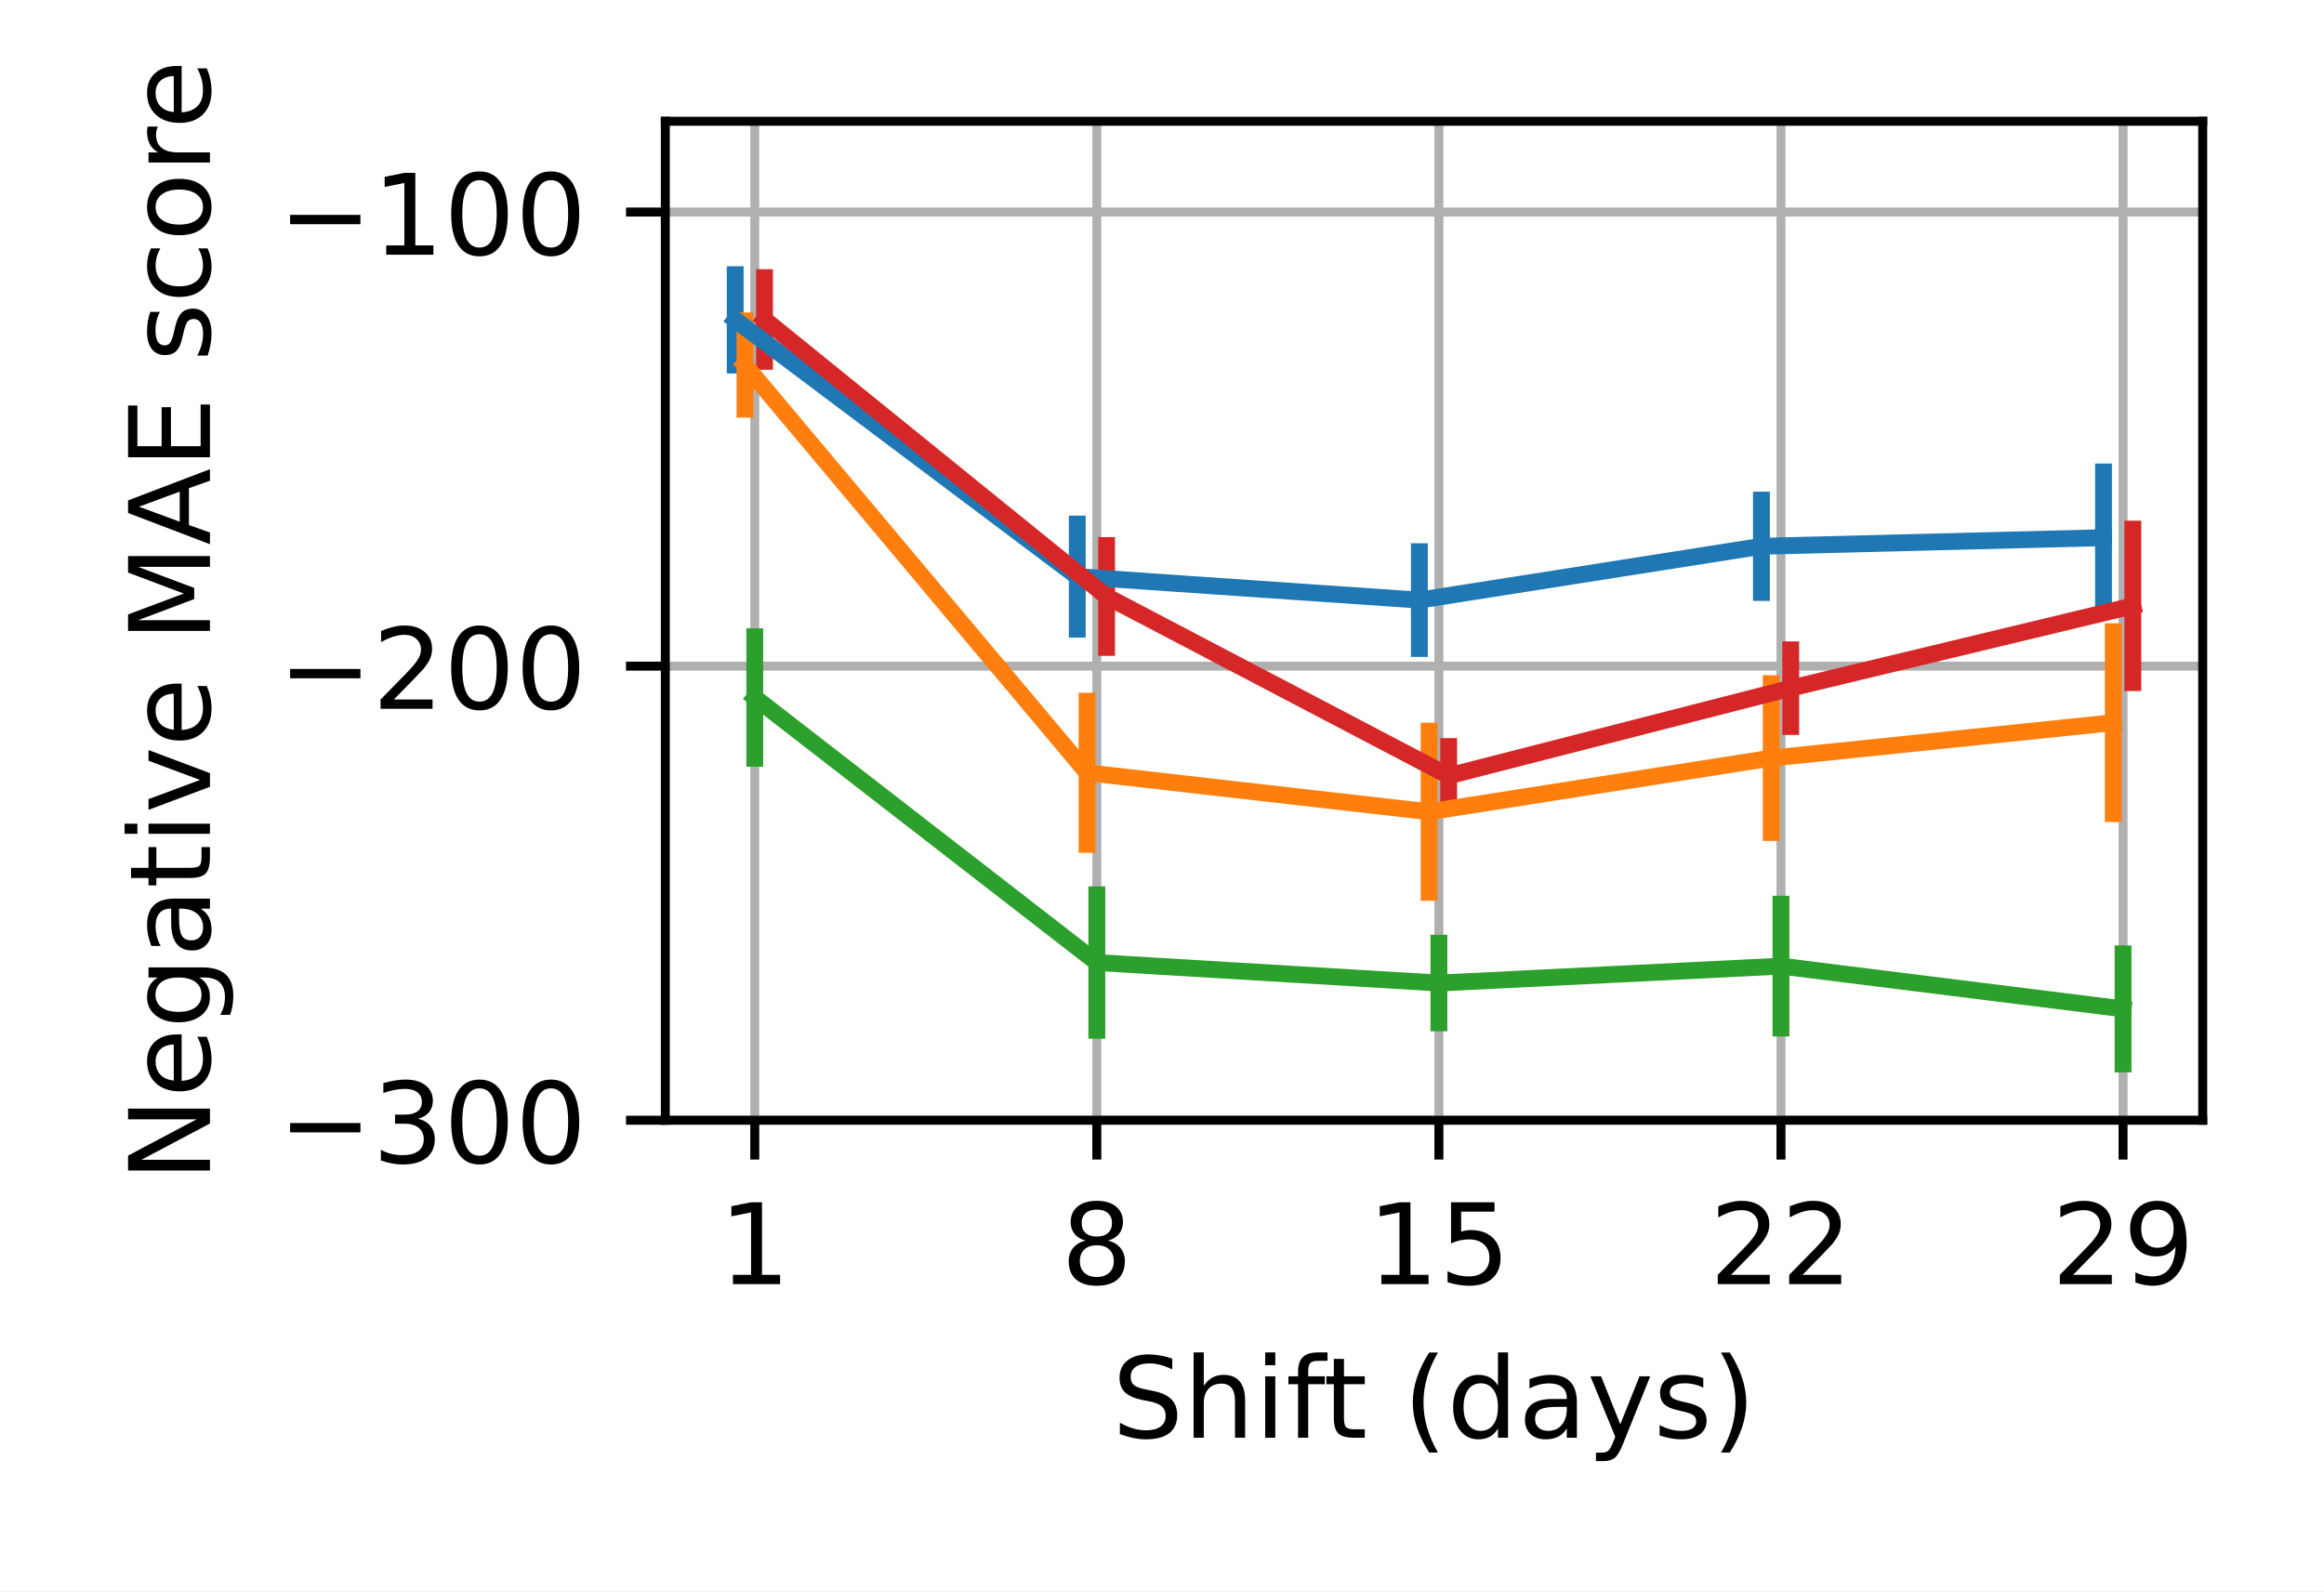
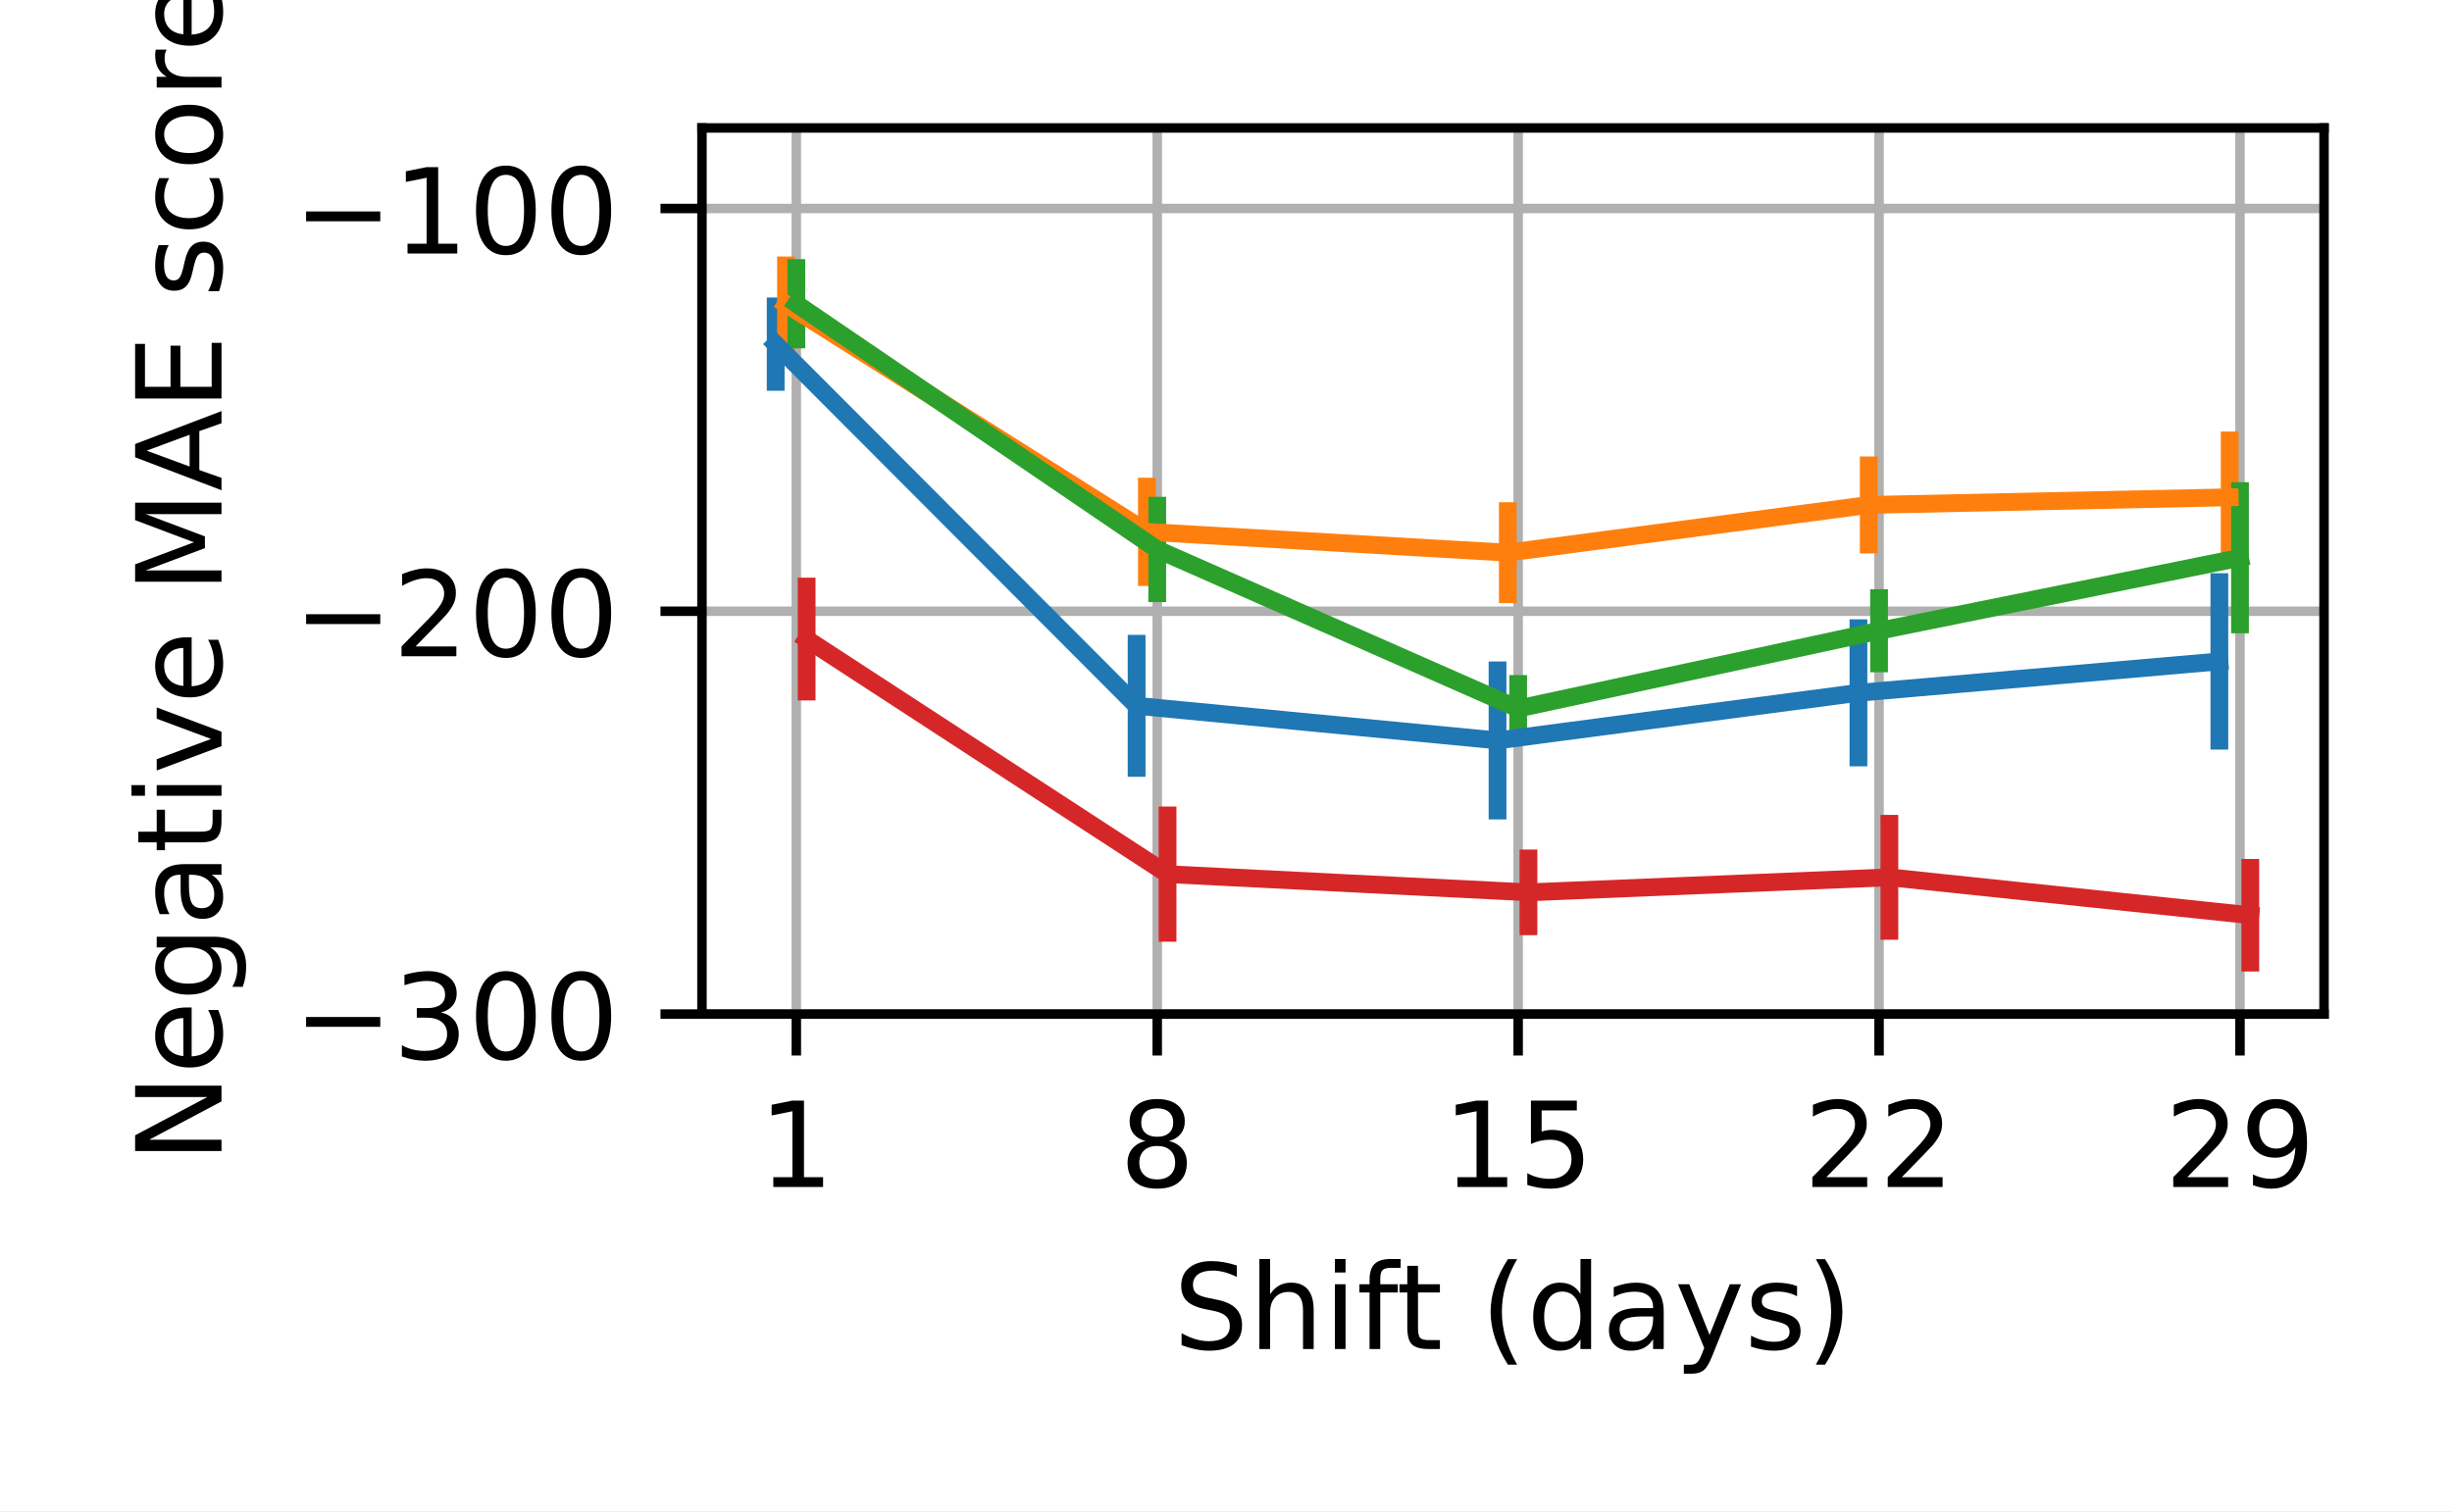
- <svg xmlns="http://www.w3.org/2000/svg" xmlns:xlink="http://www.w3.org/1999/xlink" height="141.732pt" version="1.1" viewBox="0 0 206.929 141.732" width="206.929pt">
+ <svg xmlns="http://www.w3.org/2000/svg" xmlns:xlink="http://www.w3.org/1999/xlink" height="127.559pt" version="1.1" viewBox="0 0 206.929 127.559" width="206.929pt">
  <defs>
    <style type="text/css">*{stroke-linecap:butt;stroke-linejoin:round;}</style>
  </defs>
  <g id="figure_1">
    <g id="patch_1">
-       <path d="M 0 141.732  L 206.929 141.732  L 206.929 0  L 0 0  z " style="fill:#ffffff;" />
+       <path d="M 0 127.559  L 206.929 127.559  L 206.929 0  L 0 0  z " style="fill:#ffffff;" />
    </g>
    <g id="axes_1">
      <g id="patch_2">
-         <path d="M 59.24 99.772  L 196.129 99.772  L 196.129 10.8  L 59.24 10.8  z " style="fill:#ffffff;" />
+         <path d="M 59.24 85.599  L 196.129 85.599  L 196.129 10.8  L 59.24 10.8  z " style="fill:#ffffff;" />
      </g>
      <g id="matplotlib.axis_1">
        <g id="xtick_1">
          <g id="line2d_1">
-             <path clip-path="url(#pf5fb629b79)" d="M 67.203 99.772  L 67.203 10.8  " style="fill:none;stroke:#b0b0b0;stroke-linecap:square;stroke-width:0.8;" />
+             <path clip-path="url(#p85e9430b89)" d="M 67.203 85.599  L 67.203 10.8  " style="fill:none;stroke:#b0b0b0;stroke-linecap:square;stroke-width:0.8;" />
          </g>
          <g id="line2d_2">
            <defs>
-               <path d="M 0 0  L 0 3.5  " id="m895f80e2f3" style="stroke:#000000;stroke-width:0.8;" />
-             </defs>
-             <g>
-               <use style="stroke:#000000;stroke-width:0.8;" x="67.203" xlink:href="#m895f80e2f3" y="99.772" />
+               <path d="M 0 0  L 0 3.5  " id="m16d1a62f20" style="stroke:#000000;stroke-width:0.8;" />
+             </defs>
+             <g>
+               <use style="stroke:#000000;stroke-width:0.8;" x="67.203" xlink:href="#m16d1a62f20" y="85.599" />
            </g>
          </g>
          <g id="text_1">
-             <g transform="translate(64.02147 114.3707)scale(0.1 -0.1)">
+             <g transform="translate(64.02147 100.1975)scale(0.1 -0.1)">
              <defs>
                <path d="M 794 531  L 1825 531  L 1825 4091  L 703 3866  L 703 4441  L 1819 4666  L 2450 4666  L 2450 531  L 3481 531  L 3481 0  L 794 0  L 794 531  z " id="DejaVuSans-31" transform="scale(0.015625)" />
              </defs>
              <use xlink:href="#DejaVuSans-31" />
            </g>
          </g>
        </g>
        <g id="xtick_2">
          <g id="line2d_3">
-             <path clip-path="url(#pf5fb629b79)" d="M 97.661 99.772  L 97.661 10.8  " style="fill:none;stroke:#b0b0b0;stroke-linecap:square;stroke-width:0.8;" />
+             <path clip-path="url(#p85e9430b89)" d="M 97.661 85.599  L 97.661 10.8  " style="fill:none;stroke:#b0b0b0;stroke-linecap:square;stroke-width:0.8;" />
          </g>
          <g id="line2d_4">
            <g>
-               <use style="stroke:#000000;stroke-width:0.8;" x="97.661" xlink:href="#m895f80e2f3" y="99.772" />
+               <use style="stroke:#000000;stroke-width:0.8;" x="97.661" xlink:href="#m16d1a62f20" y="85.599" />
            </g>
          </g>
          <g id="text_2">
-             <g transform="translate(94.47995 114.3707)scale(0.1 -0.1)">
+             <g transform="translate(94.47995 100.1975)scale(0.1 -0.1)">
              <defs>
                <path d="M 2034 2216  Q 1584 2216 1326 1975  Q 1069 1734 1069 1313  Q 1069 891 1326 650  Q 1584 409 2034 409  Q 2484 409 2743 651  Q 3003 894 3003 1313  Q 3003 1734 2745 1975  Q 2488 2216 2034 2216  z M 1403 2484  Q 997 2584 770 2862  Q 544 3141 544 3541  Q 544 4100 942 4425  Q 1341 4750 2034 4750  Q 2731 4750 3128 4425  Q 3525 4100 3525 3541  Q 3525 3141 3298 2862  Q 3072 2584 2669 2484  Q 3125 2378 3379 2068  Q 3634 1759 3634 1313  Q 3634 634 3220 271  Q 2806 -91 2034 -91  Q 1263 -91 848 271  Q 434 634 434 1313  Q 434 1759 690 2068  Q 947 2378 1403 2484  z M 1172 3481  Q 1172 3119 1398 2916  Q 1625 2713 2034 2713  Q 2441 2713 2670 2916  Q 2900 3119 2900 3481  Q 2900 3844 2670 4047  Q 2441 4250 2034 4250  Q 1625 4250 1398 4047  Q 1172 3844 1172 3481  z " id="DejaVuSans-38" transform="scale(0.015625)" />
              </defs>
              <use xlink:href="#DejaVuSans-38" />
            </g>
          </g>
        </g>
        <g id="xtick_3">
          <g id="line2d_5">
-             <path clip-path="url(#pf5fb629b79)" d="M 128.12 99.772  L 128.12 10.8  " style="fill:none;stroke:#b0b0b0;stroke-linecap:square;stroke-width:0.8;" />
+             <path clip-path="url(#p85e9430b89)" d="M 128.12 85.599  L 128.12 10.8  " style="fill:none;stroke:#b0b0b0;stroke-linecap:square;stroke-width:0.8;" />
          </g>
          <g id="line2d_6">
            <g>
-               <use style="stroke:#000000;stroke-width:0.8;" x="128.12" xlink:href="#m895f80e2f3" y="99.772" />
+               <use style="stroke:#000000;stroke-width:0.8;" x="128.12" xlink:href="#m16d1a62f20" y="85.599" />
            </g>
          </g>
          <g id="text_3">
-             <g transform="translate(121.7572 114.3707)scale(0.1 -0.1)">
+             <g transform="translate(121.7572 100.1975)scale(0.1 -0.1)">
              <defs>
                <path d="M 691 4666  L 3169 4666  L 3169 4134  L 1269 4134  L 1269 2991  Q 1406 3038 1543 3061  Q 1681 3084 1819 3084  Q 2600 3084 3056 2656  Q 3513 2228 3513 1497  Q 3513 744 3044 326  Q 2575 -91 1722 -91  Q 1428 -91 1123 -41  Q 819 9 494 109  L 494 744  Q 775 591 1075 516  Q 1375 441 1709 441  Q 2250 441 2565 725  Q 2881 1009 2881 1497  Q 2881 1984 2565 2268  Q 2250 2553 1709 2553  Q 1456 2553 1204 2497  Q 953 2441 691 2322  L 691 4666  z " id="DejaVuSans-35" transform="scale(0.015625)" />
              </defs>
              <use xlink:href="#DejaVuSans-31" />
              <use x="63.623" xlink:href="#DejaVuSans-35" />
            </g>
          </g>
        </g>
        <g id="xtick_4">
          <g id="line2d_7">
-             <path clip-path="url(#pf5fb629b79)" d="M 158.578 99.772  L 158.578 10.8  " style="fill:none;stroke:#b0b0b0;stroke-linecap:square;stroke-width:0.8;" />
+             <path clip-path="url(#p85e9430b89)" d="M 158.578 85.599  L 158.578 10.8  " style="fill:none;stroke:#b0b0b0;stroke-linecap:square;stroke-width:0.8;" />
          </g>
          <g id="line2d_8">
            <g>
-               <use style="stroke:#000000;stroke-width:0.8;" x="158.578" xlink:href="#m895f80e2f3" y="99.772" />
+               <use style="stroke:#000000;stroke-width:0.8;" x="158.578" xlink:href="#m16d1a62f20" y="85.599" />
            </g>
          </g>
          <g id="text_4">
-             <g transform="translate(152.2157 114.3707)scale(0.1 -0.1)">
+             <g transform="translate(152.2157 100.1975)scale(0.1 -0.1)">
              <defs>
                <path d="M 1228 531  L 3431 531  L 3431 0  L 469 0  L 469 531  Q 828 903 1448 1529  Q 2069 2156 2228 2338  Q 2531 2678 2651 2914  Q 2772 3150 2772 3378  Q 2772 3750 2511 3984  Q 2250 4219 1831 4219  Q 1534 4219 1204 4116  Q 875 4013 500 3803  L 500 4441  Q 881 4594 1212 4672  Q 1544 4750 1819 4750  Q 2544 4750 2975 4387  Q 3406 4025 3406 3419  Q 3406 3131 3298 2873  Q 3191 2616 2906 2266  Q 2828 2175 2409 1742  Q 1991 1309 1228 531  z " id="DejaVuSans-32" transform="scale(0.015625)" />
              </defs>
              <use xlink:href="#DejaVuSans-32" />
              <use x="63.623" xlink:href="#DejaVuSans-32" />
            </g>
          </g>
        </g>
        <g id="xtick_5">
          <g id="line2d_9">
-             <path clip-path="url(#pf5fb629b79)" d="M 189.037 99.772  L 189.037 10.8  " style="fill:none;stroke:#b0b0b0;stroke-linecap:square;stroke-width:0.8;" />
+             <path clip-path="url(#p85e9430b89)" d="M 189.037 85.599  L 189.037 10.8  " style="fill:none;stroke:#b0b0b0;stroke-linecap:square;stroke-width:0.8;" />
          </g>
          <g id="line2d_10">
            <g>
-               <use style="stroke:#000000;stroke-width:0.8;" x="189.037" xlink:href="#m895f80e2f3" y="99.772" />
+               <use style="stroke:#000000;stroke-width:0.8;" x="189.037" xlink:href="#m16d1a62f20" y="85.599" />
            </g>
          </g>
          <g id="text_5">
-             <g transform="translate(182.6742 114.3707)scale(0.1 -0.1)">
+             <g transform="translate(182.6742 100.1975)scale(0.1 -0.1)">
              <defs>
                <path d="M 703 97  L 703 672  Q 941 559 1184 500  Q 1428 441 1663 441  Q 2288 441 2617 861  Q 2947 1281 2994 2138  Q 2813 1869 2534 1725  Q 2256 1581 1919 1581  Q 1219 1581 811 2004  Q 403 2428 403 3163  Q 403 3881 828 4315  Q 1253 4750 1959 4750  Q 2769 4750 3195 4129  Q 3622 3509 3622 2328  Q 3622 1225 3098 567  Q 2575 -91 1691 -91  Q 1453 -91 1209 -44  Q 966 3 703 97  z M 1959 2075  Q 2384 2075 2632 2365  Q 2881 2656 2881 3163  Q 2881 3666 2632 3958  Q 2384 4250 1959 4250  Q 1534 4250 1286 3958  Q 1038 3666 1038 3163  Q 1038 2656 1286 2365  Q 1534 2075 1959 2075  z " id="DejaVuSans-39" transform="scale(0.015625)" />
              </defs>
              <use xlink:href="#DejaVuSans-32" />
              <use x="63.623" xlink:href="#DejaVuSans-39" />
            </g>
          </g>
        </g>
        <g id="text_6">
-           <g transform="translate(99.02675 128.0488)scale(0.1 -0.1)">
+           <g transform="translate(99.02675 113.8756)scale(0.1 -0.1)">
            <defs>
              <path d="M 3425 4513  L 3425 3897  Q 3066 4069 2747 4153  Q 2428 4238 2131 4238  Q 1616 4238 1336 4038  Q 1056 3838 1056 3469  Q 1056 3159 1242 3001  Q 1428 2844 1947 2747  L 2328 2669  Q 3034 2534 3370 2195  Q 3706 1856 3706 1288  Q 3706 609 3251 259  Q 2797 -91 1919 -91  Q 1588 -91 1214 -16  Q 841 59 441 206  L 441 856  Q 825 641 1194 531  Q 1563 422 1919 422  Q 2459 422 2753 634  Q 3047 847 3047 1241  Q 3047 1584 2836 1778  Q 2625 1972 2144 2069  L 1759 2144  Q 1053 2284 737 2584  Q 422 2884 422 3419  Q 422 4038 858 4394  Q 1294 4750 2059 4750  Q 2388 4750 2728 4690  Q 3069 4631 3425 4513  z " id="DejaVuSans-53" transform="scale(0.015625)" />
              <path d="M 3513 2113  L 3513 0  L 2938 0  L 2938 2094  Q 2938 2591 2744 2837  Q 2550 3084 2163 3084  Q 1697 3084 1428 2787  Q 1159 2491 1159 1978  L 1159 0  L 581 0  L 581 4863  L 1159 4863  L 1159 2956  Q 1366 3272 1645 3428  Q 1925 3584 2291 3584  Q 2894 3584 3203 3211  Q 3513 2838 3513 2113  z " id="DejaVuSans-68" transform="scale(0.015625)" />
              <path d="M 603 3500  L 1178 3500  L 1178 0  L 603 0  L 603 3500  z M 603 4863  L 1178 4863  L 1178 4134  L 603 4134  L 603 4863  z " id="DejaVuSans-69" transform="scale(0.015625)" />
              <path d="M 2375 4863  L 2375 4384  L 1825 4384  Q 1516 4384 1395 4259  Q 1275 4134 1275 3809  L 1275 3500  L 2222 3500  L 2222 3053  L 1275 3053  L 1275 0  L 697 0  L 697 3053  L 147 3053  L 147 3500  L 697 3500  L 697 3744  Q 697 4328 969 4595  Q 1241 4863 1831 4863  L 2375 4863  z " id="DejaVuSans-66" transform="scale(0.015625)" />
              <path d="M 1172 4494  L 1172 3500  L 2356 3500  L 2356 3053  L 1172 3053  L 1172 1153  Q 1172 725 1289 603  Q 1406 481 1766 481  L 2356 481  L 2356 0  L 1766 0  Q 1100 0 847 248  Q 594 497 594 1153  L 594 3053  L 172 3053  L 172 3500  L 594 3500  L 594 4494  L 1172 4494  z " id="DejaVuSans-74" transform="scale(0.015625)" />
              <path id="DejaVuSans-20" transform="scale(0.015625)" />
              <path d="M 1984 4856  Q 1566 4138 1362 3434  Q 1159 2731 1159 2009  Q 1159 1288 1364 580  Q 1569 -128 1984 -844  L 1484 -844  Q 1016 -109 783 600  Q 550 1309 550 2009  Q 550 2706 781 3412  Q 1013 4119 1484 4856  L 1984 4856  z " id="DejaVuSans-28" transform="scale(0.015625)" />
              <path d="M 2906 2969  L 2906 4863  L 3481 4863  L 3481 0  L 2906 0  L 2906 525  Q 2725 213 2448 61  Q 2172 -91 1784 -91  Q 1150 -91 751 415  Q 353 922 353 1747  Q 353 2572 751 3078  Q 1150 3584 1784 3584  Q 2172 3584 2448 3432  Q 2725 3281 2906 2969  z M 947 1747  Q 947 1113 1208 752  Q 1469 391 1925 391  Q 2381 391 2643 752  Q 2906 1113 2906 1747  Q 2906 2381 2643 2742  Q 2381 3103 1925 3103  Q 1469 3103 1208 2742  Q 947 2381 947 1747  z " id="DejaVuSans-64" transform="scale(0.015625)" />
              <path d="M 2194 1759  Q 1497 1759 1228 1600  Q 959 1441 959 1056  Q 959 750 1161 570  Q 1363 391 1709 391  Q 2188 391 2477 730  Q 2766 1069 2766 1631  L 2766 1759  L 2194 1759  z M 3341 1997  L 3341 0  L 2766 0  L 2766 531  Q 2569 213 2275 61  Q 1981 -91 1556 -91  Q 1019 -91 701 211  Q 384 513 384 1019  Q 384 1609 779 1909  Q 1175 2209 1959 2209  L 2766 2209  L 2766 2266  Q 2766 2663 2505 2880  Q 2244 3097 1772 3097  Q 1472 3097 1187 3025  Q 903 2953 641 2809  L 641 3341  Q 956 3463 1253 3523  Q 1550 3584 1831 3584  Q 2591 3584 2966 3190  Q 3341 2797 3341 1997  z " id="DejaVuSans-61" transform="scale(0.015625)" />
              <path d="M 2059 -325  Q 1816 -950 1584 -1140  Q 1353 -1331 966 -1331  L 506 -1331  L 506 -850  L 844 -850  Q 1081 -850 1212 -737  Q 1344 -625 1503 -206  L 1606 56  L 191 3500  L 800 3500  L 1894 763  L 2988 3500  L 3597 3500  L 2059 -325  z " id="DejaVuSans-79" transform="scale(0.015625)" />
              <path d="M 2834 3397  L 2834 2853  Q 2591 2978 2328 3040  Q 2066 3103 1784 3103  Q 1356 3103 1142 2972  Q 928 2841 928 2578  Q 928 2378 1081 2264  Q 1234 2150 1697 2047  L 1894 2003  Q 2506 1872 2764 1633  Q 3022 1394 3022 966  Q 3022 478 2636 193  Q 2250 -91 1575 -91  Q 1294 -91 989 -36  Q 684 19 347 128  L 347 722  Q 666 556 975 473  Q 1284 391 1588 391  Q 1994 391 2212 530  Q 2431 669 2431 922  Q 2431 1156 2273 1281  Q 2116 1406 1581 1522  L 1381 1569  Q 847 1681 609 1914  Q 372 2147 372 2553  Q 372 3047 722 3315  Q 1072 3584 1716 3584  Q 2034 3584 2315 3537  Q 2597 3491 2834 3397  z " id="DejaVuSans-73" transform="scale(0.015625)" />
              <path d="M 513 4856  L 1013 4856  Q 1481 4119 1714 3412  Q 1947 2706 1947 2009  Q 1947 1309 1714 600  Q 1481 -109 1013 -844  L 513 -844  Q 928 -128 1133 580  Q 1338 1288 1338 2009  Q 1338 2731 1133 3434  Q 928 4138 513 4856  z " id="DejaVuSans-29" transform="scale(0.015625)" />
            </defs>
            <use xlink:href="#DejaVuSans-53" />
            <use x="63.477" xlink:href="#DejaVuSans-68" />
            <use x="126.855" xlink:href="#DejaVuSans-69" />
            <use x="154.639" xlink:href="#DejaVuSans-66" />
            <use x="188.094" xlink:href="#DejaVuSans-74" />
            <use x="227.303" xlink:href="#DejaVuSans-20" />
            <use x="259.09" xlink:href="#DejaVuSans-28" />
            <use x="298.104" xlink:href="#DejaVuSans-64" />
            <use x="361.58" xlink:href="#DejaVuSans-61" />
            <use x="422.859" xlink:href="#DejaVuSans-79" />
            <use x="482.039" xlink:href="#DejaVuSans-73" />
            <use x="534.139" xlink:href="#DejaVuSans-29" />
          </g>
        </g>
      </g>
      <g id="matplotlib.axis_2">
        <g id="ytick_1">
          <g id="line2d_11">
-             <path clip-path="url(#pf5fb629b79)" d="M 59.24 99.772  L 196.129 99.772  " style="fill:none;stroke:#b0b0b0;stroke-linecap:square;stroke-width:0.8;" />
+             <path clip-path="url(#p85e9430b89)" d="M 59.24 85.599  L 196.129 85.599  " style="fill:none;stroke:#b0b0b0;stroke-linecap:square;stroke-width:0.8;" />
          </g>
          <g id="line2d_12">
            <defs>
-               <path d="M 0 0  L -3.5 0  " id="m0b0201a22c" style="stroke:#000000;stroke-width:0.8;" />
-             </defs>
-             <g>
-               <use style="stroke:#000000;stroke-width:0.8;" x="59.24" xlink:href="#m0b0201a22c" y="99.772" />
+               <path d="M 0 0  L -3.5 0  " id="ma162ccaa2b" style="stroke:#000000;stroke-width:0.8;" />
+             </defs>
+             <g>
+               <use style="stroke:#000000;stroke-width:0.8;" x="59.24" xlink:href="#ma162ccaa2b" y="85.599" />
            </g>
          </g>
          <g id="text_7">
-             <g transform="translate(24.77281 103.5715)scale(0.1 -0.1)">
+             <g transform="translate(24.77281 89.39827)scale(0.1 -0.1)">
              <defs>
                <path d="M 678 2272  L 4684 2272  L 4684 1741  L 678 1741  L 678 2272  z " id="DejaVuSans-2212" transform="scale(0.015625)" />
                <path d="M 2597 2516  Q 3050 2419 3304 2112  Q 3559 1806 3559 1356  Q 3559 666 3084 287  Q 2609 -91 1734 -91  Q 1441 -91 1130 -33  Q 819 25 488 141  L 488 750  Q 750 597 1062 519  Q 1375 441 1716 441  Q 2309 441 2620 675  Q 2931 909 2931 1356  Q 2931 1769 2642 2001  Q 2353 2234 1838 2234  L 1294 2234  L 1294 2753  L 1863 2753  Q 2328 2753 2575 2939  Q 2822 3125 2822 3475  Q 2822 3834 2567 4026  Q 2313 4219 1838 4219  Q 1578 4219 1281 4162  Q 984 4106 628 3988  L 628 4550  Q 988 4650 1302 4700  Q 1616 4750 1894 4750  Q 2613 4750 3031 4423  Q 3450 4097 3450 3541  Q 3450 3153 3228 2886  Q 3006 2619 2597 2516  z " id="DejaVuSans-33" transform="scale(0.015625)" />
                <path d="M 2034 4250  Q 1547 4250 1301 3770  Q 1056 3291 1056 2328  Q 1056 1369 1301 889  Q 1547 409 2034 409  Q 2525 409 2770 889  Q 3016 1369 3016 2328  Q 3016 3291 2770 3770  Q 2525 4250 2034 4250  z M 2034 4750  Q 2819 4750 3233 4129  Q 3647 3509 3647 2328  Q 3647 1150 3233 529  Q 2819 -91 2034 -91  Q 1250 -91 836 529  Q 422 1150 422 2328  Q 422 3509 836 4129  Q 1250 4750 2034 4750  z " id="DejaVuSans-30" transform="scale(0.015625)" />
              </defs>
              <use xlink:href="#DejaVuSans-2212" />
              <use x="83.789" xlink:href="#DejaVuSans-33" />
              <use x="147.412" xlink:href="#DejaVuSans-30" />
              <use x="211.035" xlink:href="#DejaVuSans-30" />
            </g>
          </g>
        </g>
        <g id="ytick_2">
          <g id="line2d_13">
-             <path clip-path="url(#pf5fb629b79)" d="M 59.24 59.33  L 196.129 59.33  " style="fill:none;stroke:#b0b0b0;stroke-linecap:square;stroke-width:0.8;" />
+             <path clip-path="url(#p85e9430b89)" d="M 59.24 51.599  L 196.129 51.599  " style="fill:none;stroke:#b0b0b0;stroke-linecap:square;stroke-width:0.8;" />
          </g>
          <g id="line2d_14">
            <g>
-               <use style="stroke:#000000;stroke-width:0.8;" x="59.24" xlink:href="#m0b0201a22c" y="59.33" />
+               <use style="stroke:#000000;stroke-width:0.8;" x="59.24" xlink:href="#ma162ccaa2b" y="51.599" />
            </g>
          </g>
          <g id="text_8">
-             <g transform="translate(24.77281 63.12956)scale(0.1 -0.1)">
+             <g transform="translate(24.77281 55.3987)scale(0.1 -0.1)">
              <use xlink:href="#DejaVuSans-2212" />
              <use x="83.789" xlink:href="#DejaVuSans-32" />
              <use x="147.412" xlink:href="#DejaVuSans-30" />
              <use x="211.035" xlink:href="#DejaVuSans-30" />
            </g>
          </g>
        </g>
        <g id="ytick_3">
          <g id="line2d_15">
-             <path clip-path="url(#pf5fb629b79)" d="M 59.24 18.888  L 196.129 18.888  " style="fill:none;stroke:#b0b0b0;stroke-linecap:square;stroke-width:0.8;" />
+             <path clip-path="url(#p85e9430b89)" d="M 59.24 17.6  L 196.129 17.6  " style="fill:none;stroke:#b0b0b0;stroke-linecap:square;stroke-width:0.8;" />
          </g>
          <g id="line2d_16">
            <g>
-               <use style="stroke:#000000;stroke-width:0.8;" x="59.24" xlink:href="#m0b0201a22c" y="18.888" />
+               <use style="stroke:#000000;stroke-width:0.8;" x="59.24" xlink:href="#ma162ccaa2b" y="17.6" />
            </g>
          </g>
          <g id="text_9">
-             <g transform="translate(24.77281 22.68761)scale(0.1 -0.1)">
+             <g transform="translate(24.77281 21.39913)scale(0.1 -0.1)">
              <use xlink:href="#DejaVuSans-2212" />
              <use x="83.789" xlink:href="#DejaVuSans-31" />
              <use x="147.412" xlink:href="#DejaVuSans-30" />
              <use x="211.035" xlink:href="#DejaVuSans-30" />
            </g>
          </g>
        </g>
        <g id="text_10">
-           <g transform="translate(18.69312 105.2315)rotate(-90)scale(0.1 -0.1)">
+           <g transform="translate(18.69312 98.14484)rotate(-90)scale(0.1 -0.1)">
            <defs>
              <path d="M 628 4666  L 1478 4666  L 3547 763  L 3547 4666  L 4159 4666  L 4159 0  L 3309 0  L 1241 3903  L 1241 0  L 628 0  L 628 4666  z " id="DejaVuSans-4e" transform="scale(0.015625)" />
              <path d="M 3597 1894  L 3597 1613  L 953 1613  Q 991 1019 1311 708  Q 1631 397 2203 397  Q 2534 397 2845 478  Q 3156 559 3463 722  L 3463 178  Q 3153 47 2828 -22  Q 2503 -91 2169 -91  Q 1331 -91 842 396  Q 353 884 353 1716  Q 353 2575 817 3079  Q 1281 3584 2069 3584  Q 2775 3584 3186 3129  Q 3597 2675 3597 1894  z M 3022 2063  Q 3016 2534 2758 2815  Q 2500 3097 2075 3097  Q 1594 3097 1305 2825  Q 1016 2553 972 2059  L 3022 2063  z " id="DejaVuSans-65" transform="scale(0.015625)" />
              <path d="M 2906 1791  Q 2906 2416 2648 2759  Q 2391 3103 1925 3103  Q 1463 3103 1205 2759  Q 947 2416 947 1791  Q 947 1169 1205 825  Q 1463 481 1925 481  Q 2391 481 2648 825  Q 2906 1169 2906 1791  z M 3481 434  Q 3481 -459 3084 -895  Q 2688 -1331 1869 -1331  Q 1566 -1331 1297 -1286  Q 1028 -1241 775 -1147  L 775 -588  Q 1028 -725 1275 -790  Q 1522 -856 1778 -856  Q 2344 -856 2625 -561  Q 2906 -266 2906 331  L 2906 616  Q 2728 306 2450 153  Q 2172 0 1784 0  Q 1141 0 747 490  Q 353 981 353 1791  Q 353 2603 747 3093  Q 1141 3584 1784 3584  Q 2172 3584 2450 3431  Q 2728 3278 2906 2969  L 2906 3500  L 3481 3500  L 3481 434  z " id="DejaVuSans-67" transform="scale(0.015625)" />
              <path d="M 191 3500  L 800 3500  L 1894 563  L 2988 3500  L 3597 3500  L 2284 0  L 1503 0  L 191 3500  z " id="DejaVuSans-76" transform="scale(0.015625)" />
              <path d="M 628 4666  L 1569 4666  L 2759 1491  L 3956 4666  L 4897 4666  L 4897 0  L 4281 0  L 4281 4097  L 3078 897  L 2444 897  L 1241 4097  L 1241 0  L 628 0  L 628 4666  z " id="DejaVuSans-4d" transform="scale(0.015625)" />
              <path d="M 2188 4044  L 1331 1722  L 3047 1722  L 2188 4044  z M 1831 4666  L 2547 4666  L 4325 0  L 3669 0  L 3244 1197  L 1141 1197  L 716 0  L 50 0  L 1831 4666  z " id="DejaVuSans-41" transform="scale(0.015625)" />
              <path d="M 628 4666  L 3578 4666  L 3578 4134  L 1259 4134  L 1259 2753  L 3481 2753  L 3481 2222  L 1259 2222  L 1259 531  L 3634 531  L 3634 0  L 628 0  L 628 4666  z " id="DejaVuSans-45" transform="scale(0.015625)" />
              <path d="M 3122 3366  L 3122 2828  Q 2878 2963 2633 3030  Q 2388 3097 2138 3097  Q 1578 3097 1268 2742  Q 959 2388 959 1747  Q 959 1106 1268 751  Q 1578 397 2138 397  Q 2388 397 2633 464  Q 2878 531 3122 666  L 3122 134  Q 2881 22 2623 -34  Q 2366 -91 2075 -91  Q 1284 -91 818 406  Q 353 903 353 1747  Q 353 2603 823 3093  Q 1294 3584 2113 3584  Q 2378 3584 2631 3529  Q 2884 3475 3122 3366  z " id="DejaVuSans-63" transform="scale(0.015625)" />
              <path d="M 1959 3097  Q 1497 3097 1228 2736  Q 959 2375 959 1747  Q 959 1119 1226 758  Q 1494 397 1959 397  Q 2419 397 2687 759  Q 2956 1122 2956 1747  Q 2956 2369 2687 2733  Q 2419 3097 1959 3097  z M 1959 3584  Q 2709 3584 3137 3096  Q 3566 2609 3566 1747  Q 3566 888 3137 398  Q 2709 -91 1959 -91  Q 1206 -91 779 398  Q 353 888 353 1747  Q 353 2609 779 3096  Q 1206 3584 1959 3584  z " id="DejaVuSans-6f" transform="scale(0.015625)" />
              <path d="M 2631 2963  Q 2534 3019 2420 3045  Q 2306 3072 2169 3072  Q 1681 3072 1420 2755  Q 1159 2438 1159 1844  L 1159 0  L 581 0  L 581 3500  L 1159 3500  L 1159 2956  Q 1341 3275 1631 3429  Q 1922 3584 2338 3584  Q 2397 3584 2469 3576  Q 2541 3569 2628 3553  L 2631 2963  z " id="DejaVuSans-72" transform="scale(0.015625)" />
            </defs>
            <use xlink:href="#DejaVuSans-4e" />
            <use x="74.805" xlink:href="#DejaVuSans-65" />
            <use x="136.328" xlink:href="#DejaVuSans-67" />
            <use x="199.805" xlink:href="#DejaVuSans-61" />
            <use x="261.084" xlink:href="#DejaVuSans-74" />
            <use x="300.293" xlink:href="#DejaVuSans-69" />
            <use x="328.076" xlink:href="#DejaVuSans-76" />
            <use x="387.256" xlink:href="#DejaVuSans-65" />
            <use x="448.779" xlink:href="#DejaVuSans-20" />
            <use x="480.566" xlink:href="#DejaVuSans-4d" />
            <use x="566.846" xlink:href="#DejaVuSans-41" />
            <use x="635.254" xlink:href="#DejaVuSans-45" />
            <use x="698.438" xlink:href="#DejaVuSans-20" />
            <use x="730.225" xlink:href="#DejaVuSans-73" />
            <use x="782.324" xlink:href="#DejaVuSans-63" />
            <use x="837.305" xlink:href="#DejaVuSans-6f" />
            <use x="898.486" xlink:href="#DejaVuSans-72" />
            <use x="937.35" xlink:href="#DejaVuSans-65" />
          </g>
        </g>
      </g>
      <g id="LineCollection_1">
-         <path clip-path="url(#pf5fb629b79)" d="M 65.462 33.261  L 65.462 23.711  " style="fill:none;stroke:#1f77b4;stroke-width:1.5;" />
-         <path clip-path="url(#pf5fb629b79)" d="M 95.921 56.789  L 95.921 45.92  " style="fill:none;stroke:#1f77b4;stroke-width:1.5;" />
-         <path clip-path="url(#pf5fb629b79)" d="M 126.379 58.511  L 126.379 48.385  " style="fill:none;stroke:#1f77b4;stroke-width:1.5;" />
-         <path clip-path="url(#pf5fb629b79)" d="M 156.838 53.519  L 156.838 43.787  " style="fill:none;stroke:#1f77b4;stroke-width:1.5;" />
-         <path clip-path="url(#pf5fb629b79)" d="M 187.296 54.495  L 187.296 41.282  " style="fill:none;stroke:#1f77b4;stroke-width:1.5;" />
+         <path clip-path="url(#p85e9430b89)" d="M 65.462 32.988  L 65.462 25.113  " style="fill:none;stroke:#1f77b4;stroke-width:1.5;" />
+         <path clip-path="url(#p85e9430b89)" d="M 95.921 65.571  L 95.921 53.59  " style="fill:none;stroke:#1f77b4;stroke-width:1.5;" />
+         <path clip-path="url(#p85e9430b89)" d="M 126.379 69.169  L 126.379 55.837  " style="fill:none;stroke:#1f77b4;stroke-width:1.5;" />
+         <path clip-path="url(#p85e9430b89)" d="M 156.838 64.687  L 156.838 52.279  " style="fill:none;stroke:#1f77b4;stroke-width:1.5;" />
+         <path clip-path="url(#p85e9430b89)" d="M 187.296 63.274  L 187.296 48.388  " style="fill:none;stroke:#1f77b4;stroke-width:1.5;" />
      </g>
      <g id="LineCollection_2">
-         <path clip-path="url(#pf5fb629b79)" d="M 66.332 37.192  L 66.332 27.825  " style="fill:none;stroke:#ff7f0e;stroke-width:1.5;" />
-         <path clip-path="url(#pf5fb629b79)" d="M 96.791 75.949  L 96.791 61.697  " style="fill:none;stroke:#ff7f0e;stroke-width:1.5;" />
-         <path clip-path="url(#pf5fb629b79)" d="M 127.249 80.229  L 127.249 64.371  " style="fill:none;stroke:#ff7f0e;stroke-width:1.5;" />
-         <path clip-path="url(#pf5fb629b79)" d="M 157.708 74.898  L 157.708 60.139  " style="fill:none;stroke:#ff7f0e;stroke-width:1.5;" />
-         <path clip-path="url(#pf5fb629b79)" d="M 188.166 73.217  L 188.166 55.51  " style="fill:none;stroke:#ff7f0e;stroke-width:1.5;" />
+         <path clip-path="url(#p85e9430b89)" d="M 66.332 29.683  L 66.332 21.654  " style="fill:none;stroke:#ff7f0e;stroke-width:1.5;" />
+         <path clip-path="url(#p85e9430b89)" d="M 96.791 49.463  L 96.791 40.326  " style="fill:none;stroke:#ff7f0e;stroke-width:1.5;" />
+         <path clip-path="url(#p85e9430b89)" d="M 127.249 50.91  L 127.249 42.398  " style="fill:none;stroke:#ff7f0e;stroke-width:1.5;" />
+         <path clip-path="url(#p85e9430b89)" d="M 157.708 46.714  L 157.708 38.532  " style="fill:none;stroke:#ff7f0e;stroke-width:1.5;" />
+         <path clip-path="url(#p85e9430b89)" d="M 188.166 47.535  L 188.166 36.426  " style="fill:none;stroke:#ff7f0e;stroke-width:1.5;" />
      </g>
      <g id="LineCollection_3">
-         <path clip-path="url(#pf5fb629b79)" d="M 67.203 68.287  L 67.203 55.958  " style="fill:none;stroke:#2ca02c;stroke-width:1.5;" />
-         <path clip-path="url(#pf5fb629b79)" d="M 97.661 92.511  L 97.661 78.94  " style="fill:none;stroke:#2ca02c;stroke-width:1.5;" />
-         <path clip-path="url(#pf5fb629b79)" d="M 128.12 91.851  L 128.12 83.254  " style="fill:none;stroke:#2ca02c;stroke-width:1.5;" />
-         <path clip-path="url(#pf5fb629b79)" d="M 158.578 92.31  L 158.578 79.779  " style="fill:none;stroke:#2ca02c;stroke-width:1.5;" />
-         <path clip-path="url(#pf5fb629b79)" d="M 189.037 95.505  L 189.037 84.2  " style="fill:none;stroke:#2ca02c;stroke-width:1.5;" />
+         <path clip-path="url(#p85e9430b89)" d="M 67.203 29.407  L 67.203 21.875  " style="fill:none;stroke:#2ca02c;stroke-width:1.5;" />
+         <path clip-path="url(#p85e9430b89)" d="M 97.661 50.829  L 97.661 41.935  " style="fill:none;stroke:#2ca02c;stroke-width:1.5;" />
+         <path clip-path="url(#p85e9430b89)" d="M 128.12 62.638  L 128.12 56.984  " style="fill:none;stroke:#2ca02c;stroke-width:1.5;" />
+         <path clip-path="url(#p85e9430b89)" d="M 158.578 56.75  L 158.578 49.742  " style="fill:none;stroke:#2ca02c;stroke-width:1.5;" />
+         <path clip-path="url(#p85e9430b89)" d="M 189.037 53.462  L 189.037 40.708  " style="fill:none;stroke:#2ca02c;stroke-width:1.5;" />
      </g>
      <g id="LineCollection_4">
-         <path clip-path="url(#pf5fb629b79)" d="M 68.073 32.933  L 68.073 23.974  " style="fill:none;stroke:#d62728;stroke-width:1.5;" />
-         <path clip-path="url(#pf5fb629b79)" d="M 98.531 58.413  L 98.531 47.834  " style="fill:none;stroke:#d62728;stroke-width:1.5;" />
-         <path clip-path="url(#pf5fb629b79)" d="M 128.99 72.46  L 128.99 65.735  " style="fill:none;stroke:#d62728;stroke-width:1.5;" />
-         <path clip-path="url(#pf5fb629b79)" d="M 159.448 65.457  L 159.448 57.121  " style="fill:none;stroke:#d62728;stroke-width:1.5;" />
-         <path clip-path="url(#pf5fb629b79)" d="M 189.907 61.546  L 189.907 46.375  " style="fill:none;stroke:#d62728;stroke-width:1.5;" />
+         <path clip-path="url(#p85e9430b89)" d="M 68.073 59.129  L 68.073 48.765  " style="fill:none;stroke:#d62728;stroke-width:1.5;" />
+         <path clip-path="url(#p85e9430b89)" d="M 98.531 79.495  L 98.531 68.085  " style="fill:none;stroke:#d62728;stroke-width:1.5;" />
+         <path clip-path="url(#p85e9430b89)" d="M 128.99 78.94  L 128.99 71.712  " style="fill:none;stroke:#d62728;stroke-width:1.5;" />
+         <path clip-path="url(#p85e9430b89)" d="M 159.448 79.326  L 159.448 68.791  " style="fill:none;stroke:#d62728;stroke-width:1.5;" />
+         <path clip-path="url(#p85e9430b89)" d="M 189.907 82.012  L 189.907 72.507  " style="fill:none;stroke:#d62728;stroke-width:1.5;" />
      </g>
      <g id="line2d_17">
-         <path clip-path="url(#pf5fb629b79)" d="M 65.462 28.486  L 95.921 51.355  L 126.379 53.448  L 156.838 48.653  L 187.296 47.889  " style="fill:none;stroke:#1f77b4;stroke-linecap:square;stroke-width:1.5;" />
+         <path clip-path="url(#p85e9430b89)" d="M 65.462 29.05  L 95.921 59.58  L 126.379 62.503  L 156.838 58.483  L 187.296 55.831  " style="fill:none;stroke:#1f77b4;stroke-linecap:square;stroke-width:1.5;" />
      </g>
      <g id="line2d_18">
-         <path clip-path="url(#pf5fb629b79)" d="M 66.332 32.509  L 96.791 68.823  L 127.249 72.3  L 157.708 67.519  L 188.166 64.363  " style="fill:none;stroke:#ff7f0e;stroke-linecap:square;stroke-width:1.5;" />
+         <path clip-path="url(#p85e9430b89)" d="M 66.332 25.669  L 96.791 44.894  L 127.249 46.654  L 157.708 42.623  L 188.166 41.98  " style="fill:none;stroke:#ff7f0e;stroke-linecap:square;stroke-width:1.5;" />
      </g>
      <g id="line2d_19">
-         <path clip-path="url(#pf5fb629b79)" d="M 67.203 62.122  L 97.661 85.726  L 128.12 87.553  L 158.578 86.045  L 189.037 89.852  " style="fill:none;stroke:#2ca02c;stroke-linecap:square;stroke-width:1.5;" />
+         <path clip-path="url(#p85e9430b89)" d="M 67.203 25.641  L 97.661 46.382  L 128.12 59.811  L 158.578 53.246  L 189.037 47.085  " style="fill:none;stroke:#2ca02c;stroke-linecap:square;stroke-width:1.5;" />
      </g>
      <g id="line2d_20">
-         <path clip-path="url(#pf5fb629b79)" d="M 68.073 28.453  L 98.531 53.124  L 128.99 69.098  L 159.448 61.289  L 189.907 53.961  " style="fill:none;stroke:#d62728;stroke-linecap:square;stroke-width:1.5;" />
+         <path clip-path="url(#p85e9430b89)" d="M 68.073 53.947  L 98.531 73.79  L 128.99 75.326  L 159.448 74.058  L 189.907 77.259  " style="fill:none;stroke:#d62728;stroke-linecap:square;stroke-width:1.5;" />
      </g>
      <g id="patch_3">
-         <path d="M 59.24 99.772  L 59.24 10.8  " style="fill:none;stroke:#000000;stroke-linecap:square;stroke-linejoin:miter;stroke-width:0.8;" />
+         <path d="M 59.24 85.599  L 59.24 10.8  " style="fill:none;stroke:#000000;stroke-linecap:square;stroke-linejoin:miter;stroke-width:0.8;" />
      </g>
      <g id="patch_4">
-         <path d="M 196.129 99.772  L 196.129 10.8  " style="fill:none;stroke:#000000;stroke-linecap:square;stroke-linejoin:miter;stroke-width:0.8;" />
+         <path d="M 196.129 85.599  L 196.129 10.8  " style="fill:none;stroke:#000000;stroke-linecap:square;stroke-linejoin:miter;stroke-width:0.8;" />
      </g>
      <g id="patch_5">
-         <path d="M 59.24 99.772  L 196.129 99.772  " style="fill:none;stroke:#000000;stroke-linecap:square;stroke-linejoin:miter;stroke-width:0.8;" />
+         <path d="M 59.24 85.599  L 196.129 85.599  " style="fill:none;stroke:#000000;stroke-linecap:square;stroke-linejoin:miter;stroke-width:0.8;" />
      </g>
      <g id="patch_6">
        <path d="M 59.24 10.8  L 196.129 10.8  " style="fill:none;stroke:#000000;stroke-linecap:square;stroke-linejoin:miter;stroke-width:0.8;" />
      </g>
    </g>
  </g>
  <defs>
-     <clipPath id="pf5fb629b79">
-       <rect height="88.972" width="136.889" x="59.24" y="10.8" />
+     <clipPath id="p85e9430b89">
+       <rect height="74.799" width="136.889" x="59.24" y="10.8" />
    </clipPath>
  </defs>
</svg>
